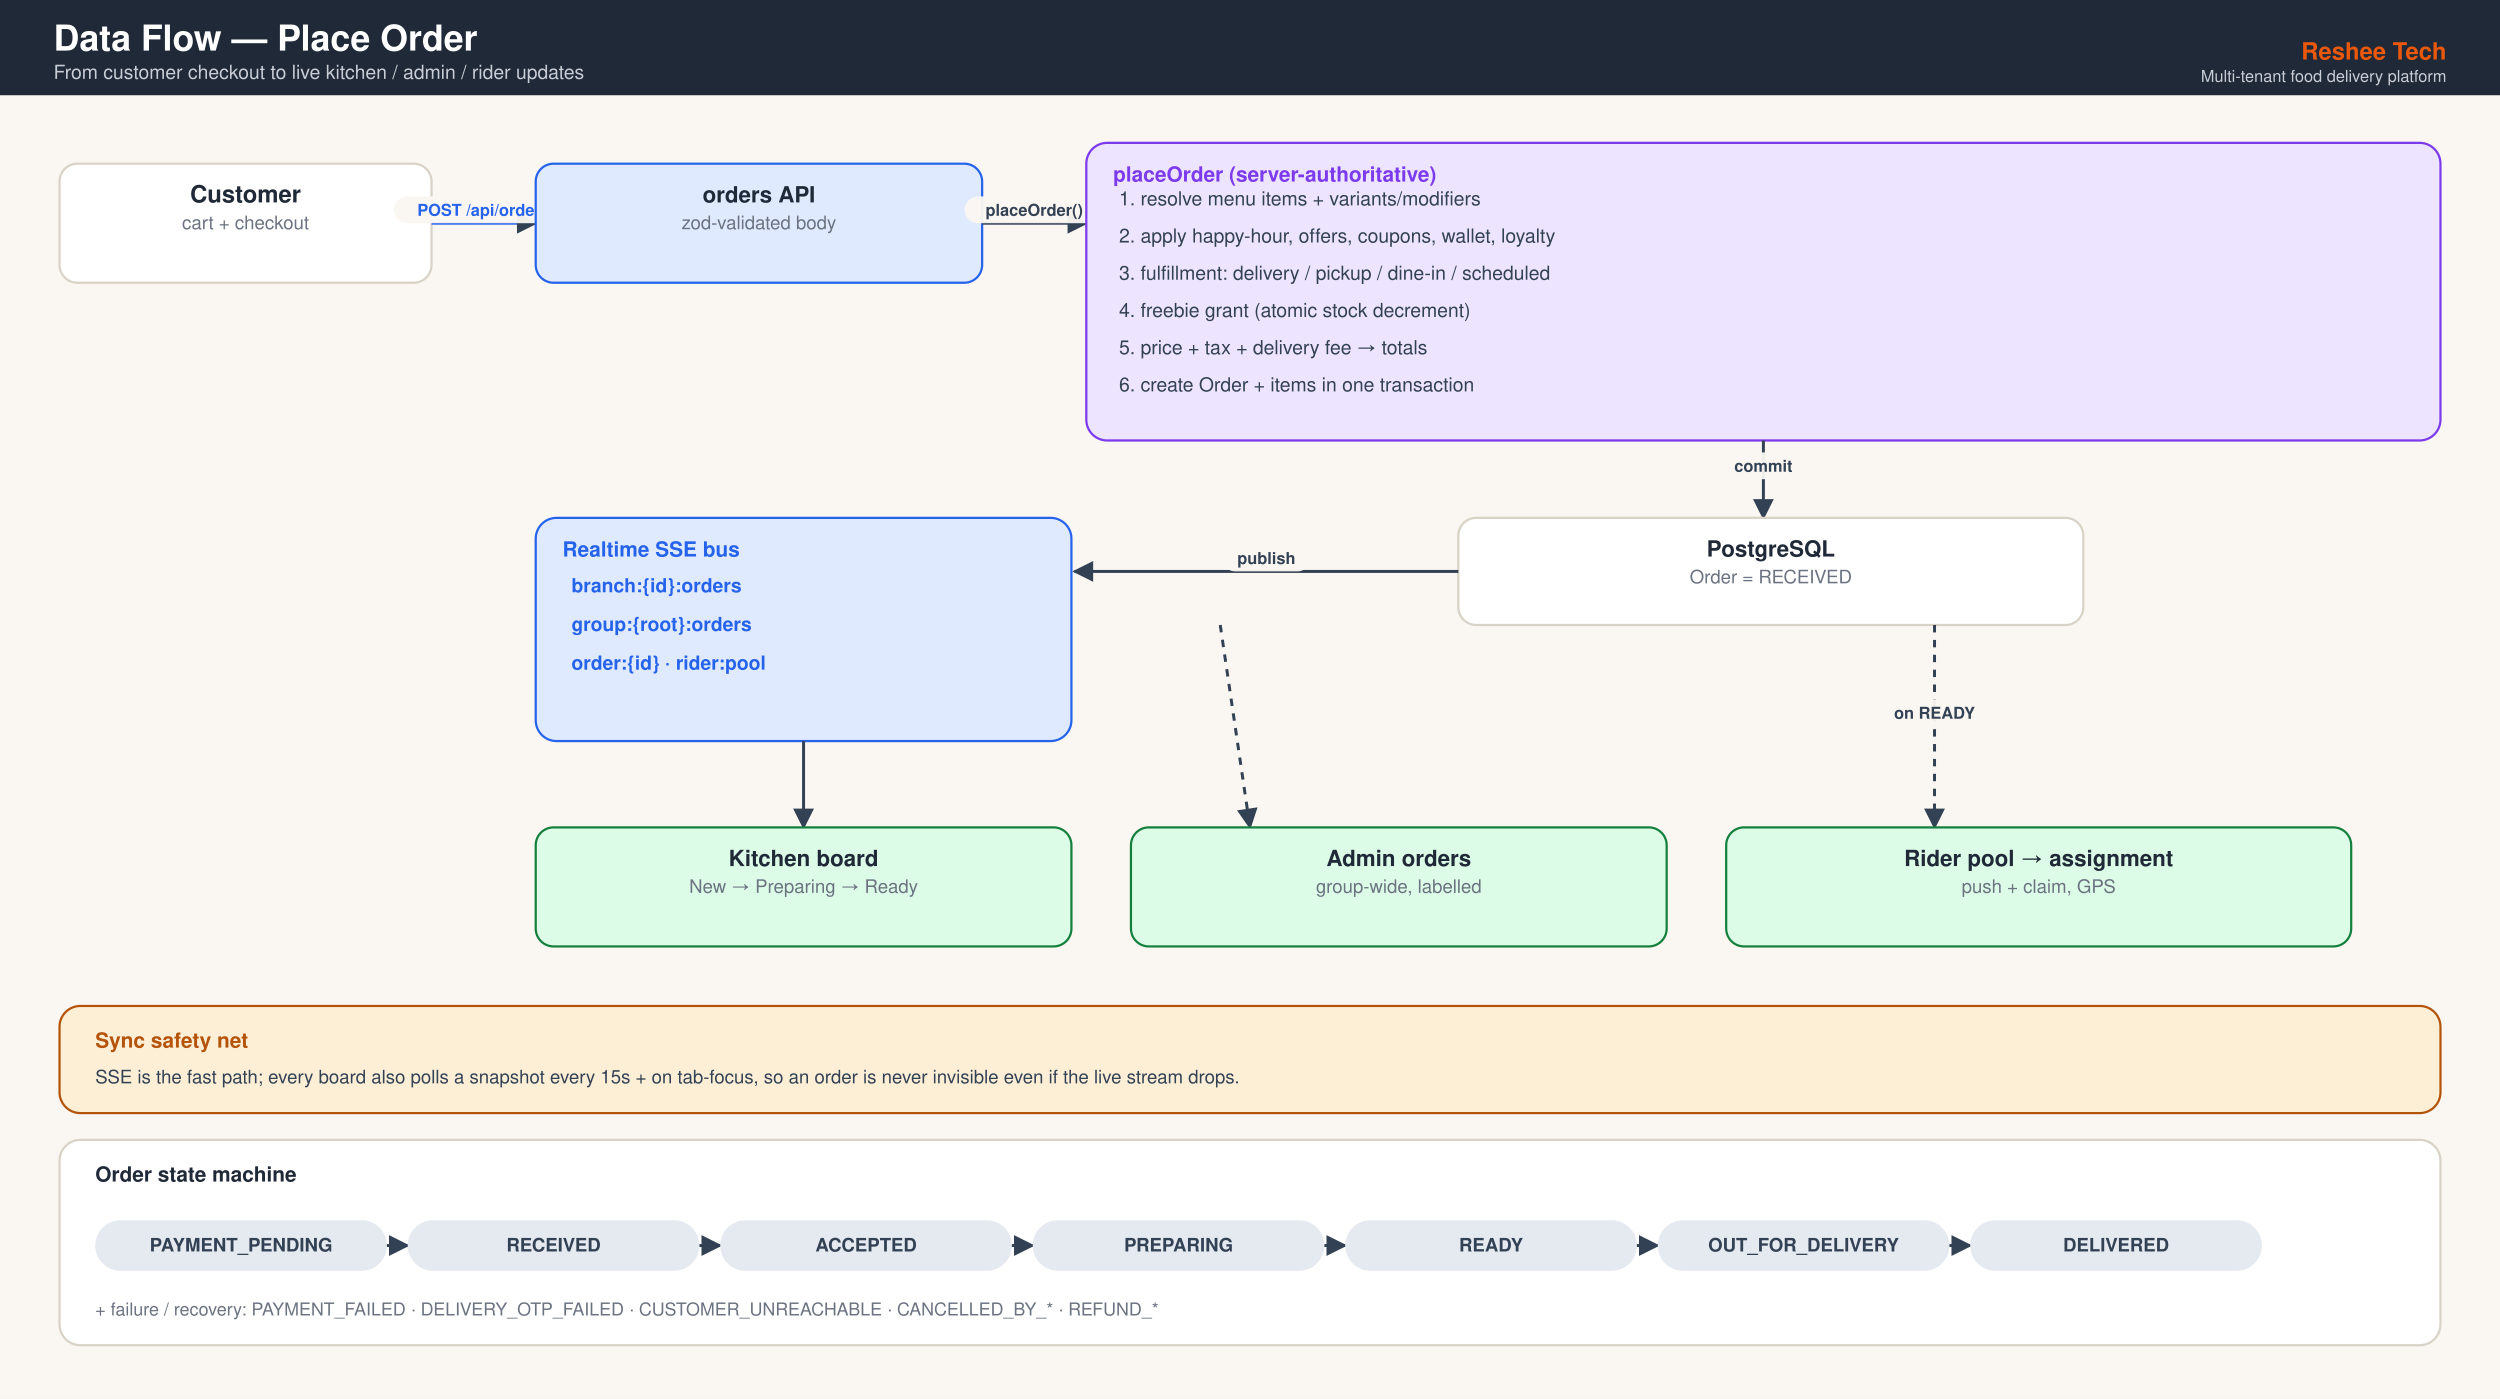
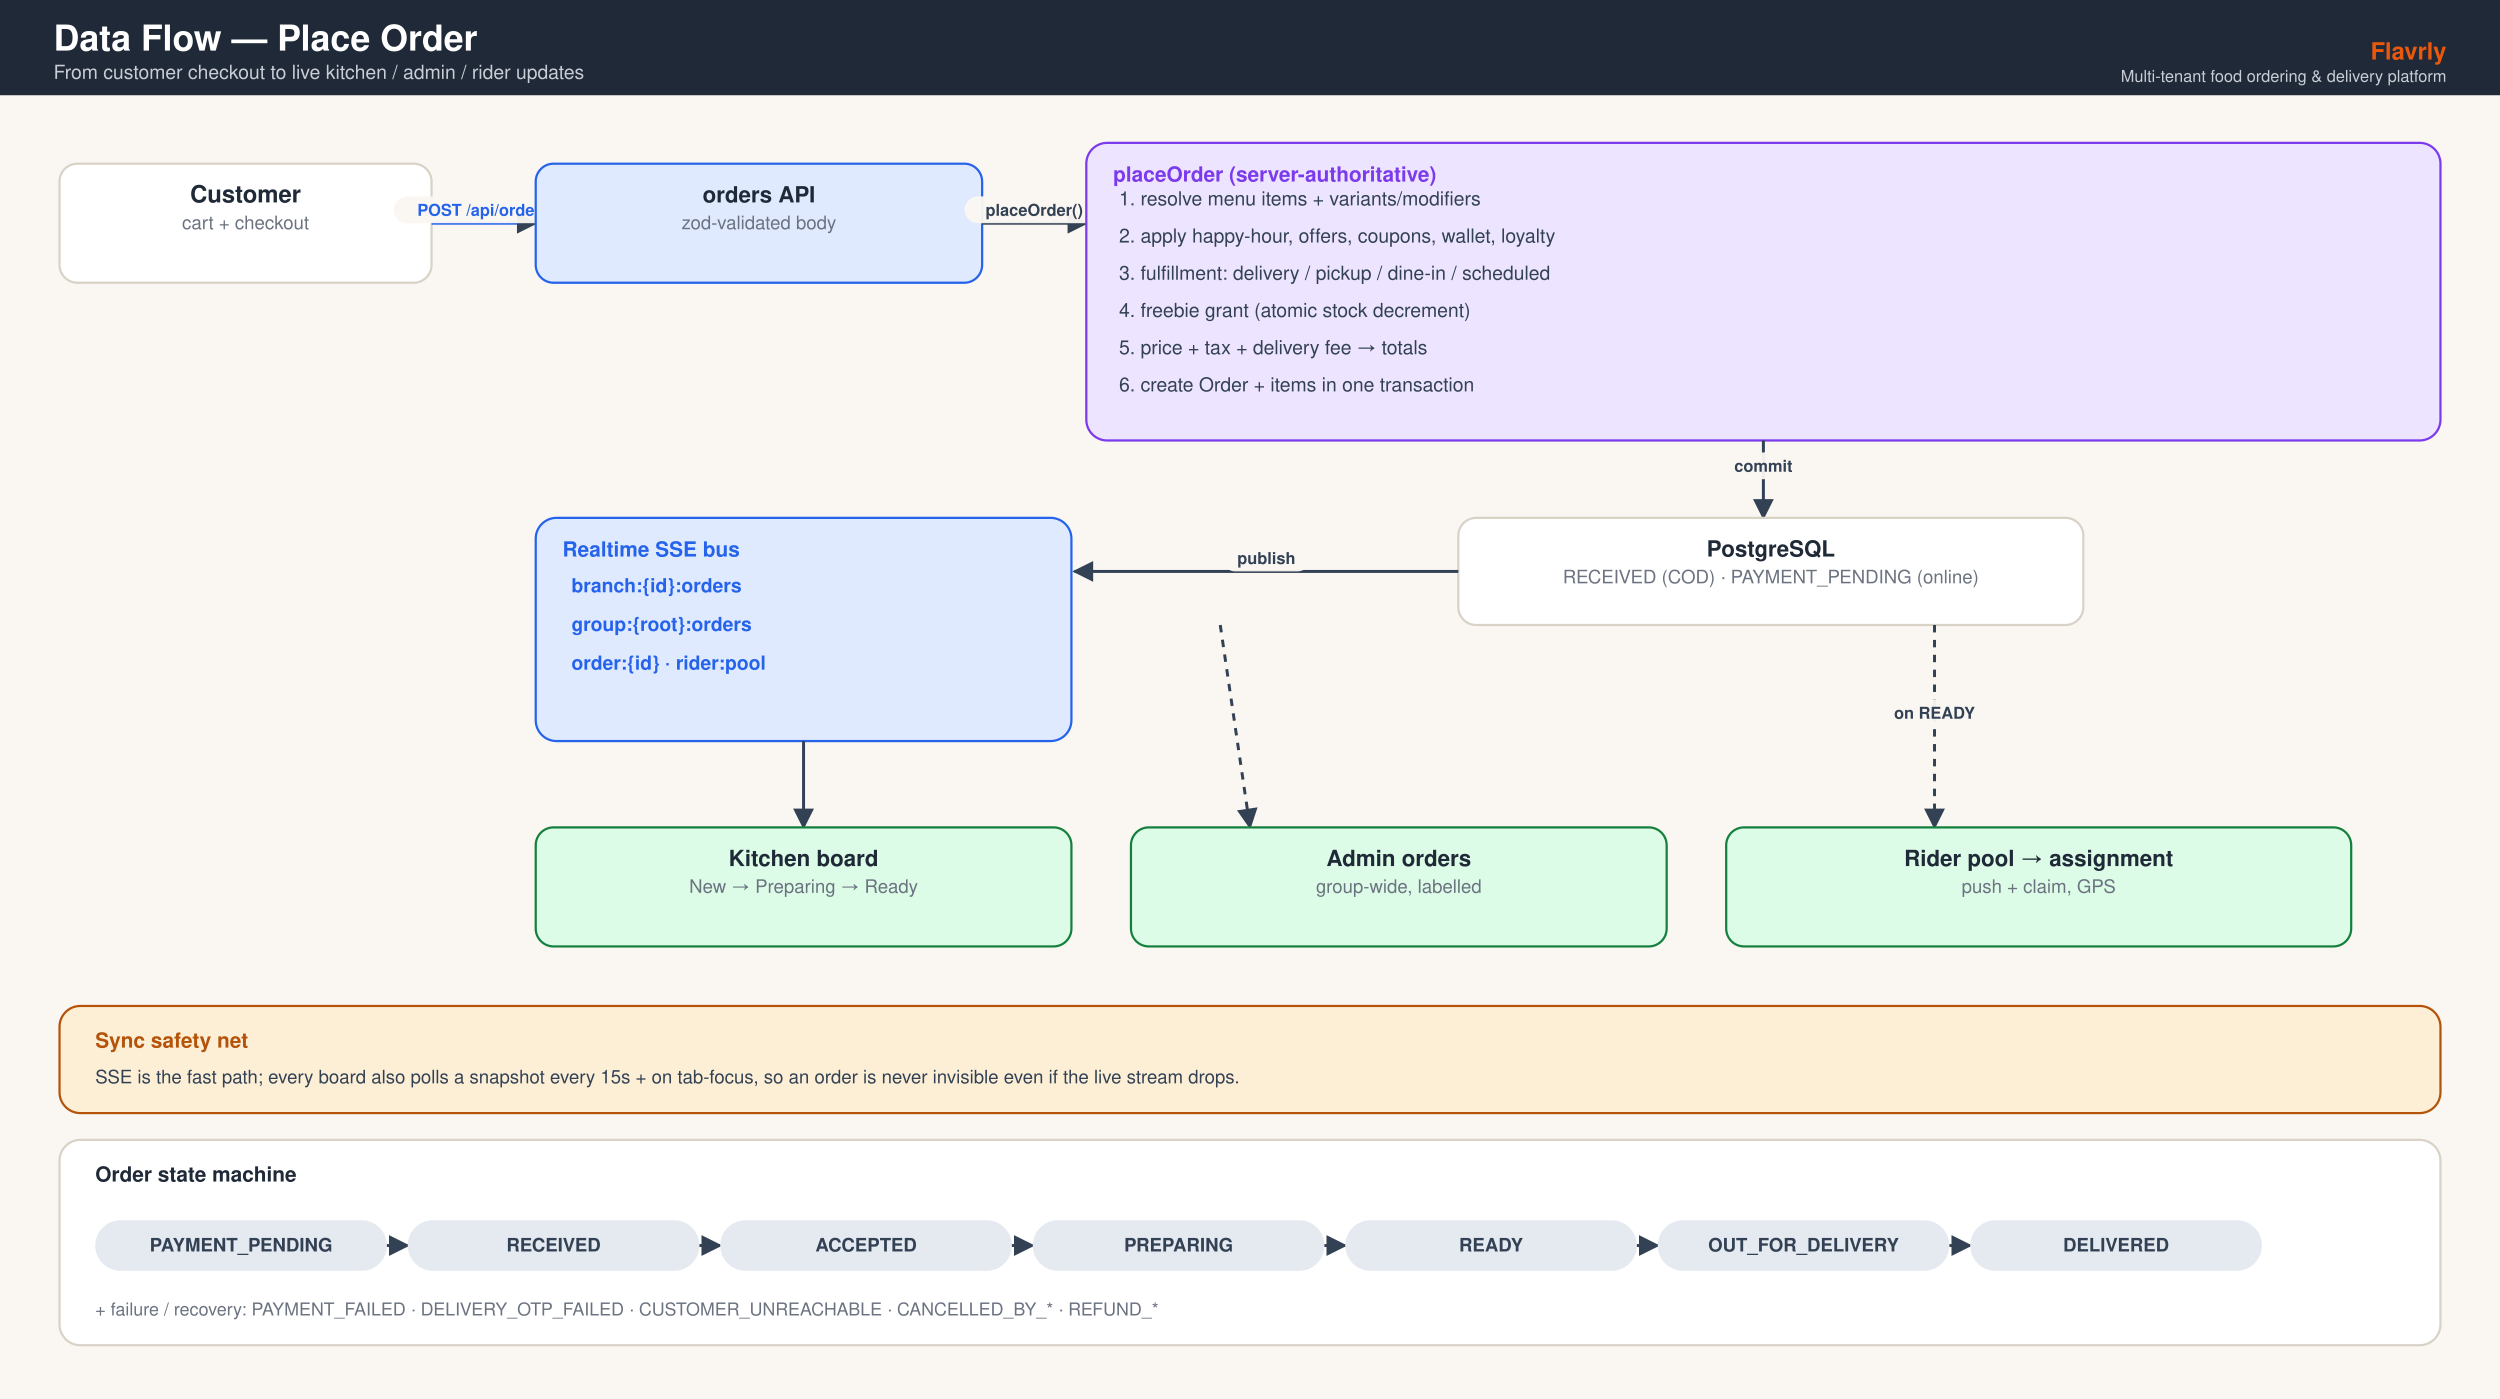
<svg xmlns="http://www.w3.org/2000/svg" width="1680" height="940" viewBox="0 0 1680 940">
  <defs>
    <marker id="ar" viewBox="0 0 10 10" refX="9" refY="5" markerWidth="7" markerHeight="7" orient="auto-start-reverse">
      <path d="M0 0L10 5L0 10z" fill="#334155" />
    </marker>
  </defs>
  <rect width="1680" height="940" fill="#FAF7F2" />
  <rect x="0" y="0" width="1680" height="64" fill="#1F2937" />
  <text x="36" y="34" font-family="Helvetica, Arial, sans-serif" font-size="24" font-weight="800" font-style="normal" fill="#FFFFFF" text-anchor="start">Data Flow — Place Order</text>
  <text x="36" y="53" font-family="Helvetica, Arial, sans-serif" font-size="13" font-weight="400" font-style="normal" fill="#C9CDD6" text-anchor="start">From customer checkout to live kitchen / admin / rider updates</text>
-   <text x="1644" y="40" font-family="Helvetica, Arial, sans-serif" font-size="16" font-weight="700" font-style="normal" fill="#EA580C" text-anchor="end">Reshee Tech</text>
-   <text x="1644" y="55" font-family="Helvetica, Arial, sans-serif" font-size="11" font-weight="400" font-style="normal" fill="#C9CDD6" text-anchor="end">Multi-tenant food delivery platform</text>
+   <text x="1644" y="40" font-family="Helvetica, Arial, sans-serif" font-size="16" font-weight="700" font-style="normal" fill="#EA580C" text-anchor="end">Flavrly</text>
+   <text x="1644" y="55" font-family="Helvetica, Arial, sans-serif" font-size="11" font-weight="400" font-style="normal" fill="#C9CDD6" text-anchor="end">Multi-tenant food ordering &amp; delivery platform</text>
  <rect x="40" y="110" width="250" height="80" rx="12" fill="#FFFFFF" stroke="#D8D2C7" stroke-width="1.5" />
  <text x="165.0" y="136" font-family="Helvetica, Arial, sans-serif" font-size="16" font-weight="700" font-style="normal" fill="#1F2937" text-anchor="middle">Customer</text>
  <text x="165.0" y="154" font-family="Helvetica, Arial, sans-serif" font-size="12.5" font-weight="400" font-style="normal" fill="#6B7280" text-anchor="middle">cart + checkout</text>
  <line x1="290" y1="150" x2="360" y2="150" stroke="#2563EB" stroke-width="2" marker-end="url(#ar)" />
  <rect x="264.6" y="132.0" width="120.8" height="18" rx="9" fill="#FAF7F2" opacity="0.95" />
  <text x="325.0" y="145.0" font-family="Helvetica, Arial, sans-serif" font-size="11" font-weight="600" font-style="normal" fill="#2563EB" text-anchor="middle">POST /api/orders</text>
  <rect x="360" y="110" width="300" height="80" rx="12" fill="#E0EAFF" stroke="#2563EB" stroke-width="1.5" />
  <text x="510.0" y="136" font-family="Helvetica, Arial, sans-serif" font-size="15" font-weight="700" font-style="normal" fill="#1F2937" text-anchor="middle">orders API</text>
  <text x="510.0" y="154" font-family="Helvetica, Arial, sans-serif" font-size="12.5" font-weight="400" font-style="normal" fill="#6B7280" text-anchor="middle">zod-validated body</text>
  <line x1="660" y1="150" x2="730" y2="150" stroke="#334155" stroke-width="2" marker-end="url(#ar)" />
  <rect x="648.2" y="132.0" width="93.6" height="18" rx="9" fill="#FAF7F2" opacity="0.95" />
  <text x="695.0" y="145.0" font-family="Helvetica, Arial, sans-serif" font-size="11" font-weight="600" font-style="normal" fill="#334155" text-anchor="middle">placeOrder()</text>
  <rect x="730" y="96" width="910" height="200" rx="14" fill="#EDE4FF" stroke="#7C3AED" stroke-width="1.5" />
  <text x="748" y="122" font-family="Helvetica, Arial, sans-serif" font-size="14" font-weight="700" font-style="normal" fill="#7C3AED" text-anchor="start">placeOrder (server-authoritative)</text>
  <text x="752" y="138" font-family="Helvetica, Arial, sans-serif" font-size="13" font-weight="500" font-style="normal" fill="#334155" text-anchor="start">1. resolve menu items + variants/modifiers</text>
  <text x="752" y="163" font-family="Helvetica, Arial, sans-serif" font-size="13" font-weight="500" font-style="normal" fill="#334155" text-anchor="start">2. apply happy-hour, offers, coupons, wallet, loyalty</text>
  <text x="752" y="188" font-family="Helvetica, Arial, sans-serif" font-size="13" font-weight="500" font-style="normal" fill="#334155" text-anchor="start">3. fulfillment: delivery / pickup / dine-in / scheduled</text>
  <text x="752" y="213" font-family="Helvetica, Arial, sans-serif" font-size="13" font-weight="500" font-style="normal" fill="#334155" text-anchor="start">4. freebie grant (atomic stock decrement)</text>
  <text x="752" y="238" font-family="Helvetica, Arial, sans-serif" font-size="13" font-weight="500" font-style="normal" fill="#334155" text-anchor="start">5. price + tax + delivery fee → totals</text>
  <text x="752" y="263" font-family="Helvetica, Arial, sans-serif" font-size="13" font-weight="500" font-style="normal" fill="#334155" text-anchor="start">6. create Order + items in one transaction</text>
  <line x1="1185" y1="296" x2="1185" y2="348" stroke="#334155" stroke-width="2" marker-end="url(#ar)" />
  <rect x="1158.6" y="304.0" width="52.8" height="18" rx="9" fill="#FAF7F2" opacity="0.95" />
  <text x="1185.0" y="317.0" font-family="Helvetica, Arial, sans-serif" font-size="11" font-weight="600" font-style="normal" fill="#334155" text-anchor="middle">commit</text>
  <rect x="980" y="348" width="420" height="72" rx="12" fill="#FFFFFF" stroke="#D8D2C7" stroke-width="1.5" />
  <text x="1190.0" y="374" font-family="Helvetica, Arial, sans-serif" font-size="15" font-weight="700" font-style="normal" fill="#1F2937" text-anchor="middle">PostgreSQL</text>
-   <text x="1190.0" y="392" font-family="Helvetica, Arial, sans-serif" font-size="12.5" font-weight="400" font-style="normal" fill="#6B7280" text-anchor="middle">Order = RECEIVED</text>
+   <text x="1190.0" y="392" font-family="Helvetica, Arial, sans-serif" font-size="12.5" font-weight="400" font-style="normal" fill="#6B7280" text-anchor="middle">RECEIVED (COD) · PAYMENT_PENDING (online)</text>
  <line x1="980" y1="384" x2="722" y2="384" stroke="#334155" stroke-width="2" marker-end="url(#ar)" />
  <rect x="821.2" y="366.0" width="59.6" height="18" rx="9" fill="#FAF7F2" opacity="0.95" />
  <text x="851.0" y="379.0" font-family="Helvetica, Arial, sans-serif" font-size="11" font-weight="600" font-style="normal" fill="#334155" text-anchor="middle">publish</text>
  <rect x="360" y="348" width="360" height="150" rx="14" fill="#E0EAFF" stroke="#2563EB" stroke-width="1.5" />
  <text x="378" y="374" font-family="Helvetica, Arial, sans-serif" font-size="14" font-weight="700" font-style="normal" fill="#2563EB" text-anchor="start">Realtime SSE bus</text>
  <text x="384" y="398" font-family="Helvetica, Arial, sans-serif" font-size="13" font-weight="600" font-style="normal" fill="#2563EB" text-anchor="start">branch:{id}:orders</text>
  <text x="384" y="424" font-family="Helvetica, Arial, sans-serif" font-size="13" font-weight="600" font-style="normal" fill="#2563EB" text-anchor="start">group:{root}:orders</text>
  <text x="384" y="450" font-family="Helvetica, Arial, sans-serif" font-size="13" font-weight="600" font-style="normal" fill="#2563EB" text-anchor="start">order:{id}  ·  rider:pool</text>
  <line x1="540" y1="498" x2="540" y2="556" stroke="#334155" stroke-width="2" marker-end="url(#ar)" />
  <rect x="360" y="556" width="360" height="80" rx="12" fill="#DCFCE7" stroke="#15803D" stroke-width="1.5" />
  <text x="540.0" y="582" font-family="Helvetica, Arial, sans-serif" font-size="15" font-weight="700" font-style="normal" fill="#1F2937" text-anchor="middle">Kitchen board</text>
  <text x="540.0" y="600" font-family="Helvetica, Arial, sans-serif" font-size="12.5" font-weight="400" font-style="normal" fill="#6B7280" text-anchor="middle">New → Preparing → Ready</text>
  <line x1="820" y1="420" x2="840" y2="556" stroke="#334155" stroke-width="2" stroke-dasharray="5 5" marker-end="url(#ar)" />
  <rect x="760" y="556" width="360" height="80" rx="12" fill="#DCFCE7" stroke="#15803D" stroke-width="1.5" />
  <text x="940.0" y="582" font-family="Helvetica, Arial, sans-serif" font-size="15" font-weight="700" font-style="normal" fill="#1F2937" text-anchor="middle">Admin orders</text>
  <text x="940.0" y="600" font-family="Helvetica, Arial, sans-serif" font-size="12.5" font-weight="400" font-style="normal" fill="#6B7280" text-anchor="middle">group-wide, labelled</text>
  <line x1="1300" y1="420" x2="1300" y2="556" stroke="#334155" stroke-width="2" stroke-dasharray="5 5" marker-end="url(#ar)" />
  <rect x="1266.8" y="470.0" width="66.4" height="18" rx="9" fill="#FAF7F2" opacity="0.95" />
  <text x="1300.0" y="483.0" font-family="Helvetica, Arial, sans-serif" font-size="11" font-weight="600" font-style="normal" fill="#334155" text-anchor="middle">on READY</text>
  <rect x="1160" y="556" width="420" height="80" rx="12" fill="#DCFCE7" stroke="#15803D" stroke-width="1.5" />
  <text x="1370.0" y="582" font-family="Helvetica, Arial, sans-serif" font-size="15" font-weight="700" font-style="normal" fill="#1F2937" text-anchor="middle">Rider pool → assignment</text>
  <text x="1370.0" y="600" font-family="Helvetica, Arial, sans-serif" font-size="12.5" font-weight="400" font-style="normal" fill="#6B7280" text-anchor="middle">push + claim, GPS</text>
  <rect x="40" y="676" width="1600" height="72" rx="14" fill="#FCEFD6" stroke="#B45309" stroke-width="1.5" />
  <text x="64" y="704" font-family="Helvetica, Arial, sans-serif" font-size="14" font-weight="700" font-style="normal" fill="#B45309" text-anchor="start">Sync safety net</text>
  <text x="64" y="728" font-family="Helvetica, Arial, sans-serif" font-size="12.5" font-weight="500" font-style="normal" fill="#334155" text-anchor="start">SSE is the fast path; every board also polls a snapshot every 15s + on tab-focus, so an order is never invisible even if the live stream drops.</text>
  <rect x="40" y="766" width="1600" height="138" rx="14" fill="#FFFFFF" stroke="#D8D2C7" stroke-width="1.5" />
  <text x="64" y="794" font-family="Helvetica, Arial, sans-serif" font-size="14" font-weight="700" font-style="normal" fill="#1F2937" text-anchor="start">Order state machine</text>
  <rect x="64" y="820" width="196" height="34" rx="17.0" fill="#E5E9F0" />
  <text x="162.0" y="841.0" font-family="Helvetica, Arial, sans-serif" font-size="12.5" font-weight="600" font-style="normal" fill="#334155" text-anchor="middle">PAYMENT_PENDING</text>
  <line x1="260" y1="837" x2="274" y2="837" stroke="#334155" stroke-width="2" marker-end="url(#ar)" />
  <rect x="274" y="820" width="196" height="34" rx="17.0" fill="#E5E9F0" />
  <text x="372.0" y="841.0" font-family="Helvetica, Arial, sans-serif" font-size="12.5" font-weight="600" font-style="normal" fill="#334155" text-anchor="middle">RECEIVED</text>
  <line x1="470" y1="837" x2="484" y2="837" stroke="#334155" stroke-width="2" marker-end="url(#ar)" />
  <rect x="484" y="820" width="196" height="34" rx="17.0" fill="#E5E9F0" />
  <text x="582.0" y="841.0" font-family="Helvetica, Arial, sans-serif" font-size="12.5" font-weight="600" font-style="normal" fill="#334155" text-anchor="middle">ACCEPTED</text>
  <line x1="680" y1="837" x2="694" y2="837" stroke="#334155" stroke-width="2" marker-end="url(#ar)" />
  <rect x="694" y="820" width="196" height="34" rx="17.0" fill="#E5E9F0" />
  <text x="792.0" y="841.0" font-family="Helvetica, Arial, sans-serif" font-size="12.5" font-weight="600" font-style="normal" fill="#334155" text-anchor="middle">PREPARING</text>
  <line x1="890" y1="837" x2="904" y2="837" stroke="#334155" stroke-width="2" marker-end="url(#ar)" />
  <rect x="904" y="820" width="196" height="34" rx="17.0" fill="#E5E9F0" />
  <text x="1002.0" y="841.0" font-family="Helvetica, Arial, sans-serif" font-size="12.5" font-weight="600" font-style="normal" fill="#334155" text-anchor="middle">READY</text>
  <line x1="1100" y1="837" x2="1114" y2="837" stroke="#334155" stroke-width="2" marker-end="url(#ar)" />
  <rect x="1114" y="820" width="196" height="34" rx="17.0" fill="#E5E9F0" />
  <text x="1212.0" y="841.0" font-family="Helvetica, Arial, sans-serif" font-size="12.5" font-weight="600" font-style="normal" fill="#334155" text-anchor="middle">OUT_FOR_DELIVERY</text>
  <line x1="1310" y1="837" x2="1324" y2="837" stroke="#334155" stroke-width="2" marker-end="url(#ar)" />
  <rect x="1324" y="820" width="196" height="34" rx="17.0" fill="#E5E9F0" />
  <text x="1422.0" y="841.0" font-family="Helvetica, Arial, sans-serif" font-size="12.5" font-weight="600" font-style="normal" fill="#334155" text-anchor="middle">DELIVERED</text>
  <text x="64" y="884" font-family="Helvetica, Arial, sans-serif" font-size="12" font-weight="500" font-style="normal" fill="#6B7280" text-anchor="start">+ failure / recovery: PAYMENT_FAILED · DELIVERY_OTP_FAILED · CUSTOMER_UNREACHABLE · CANCELLED_BY_* · REFUND_*</text>
</svg>
